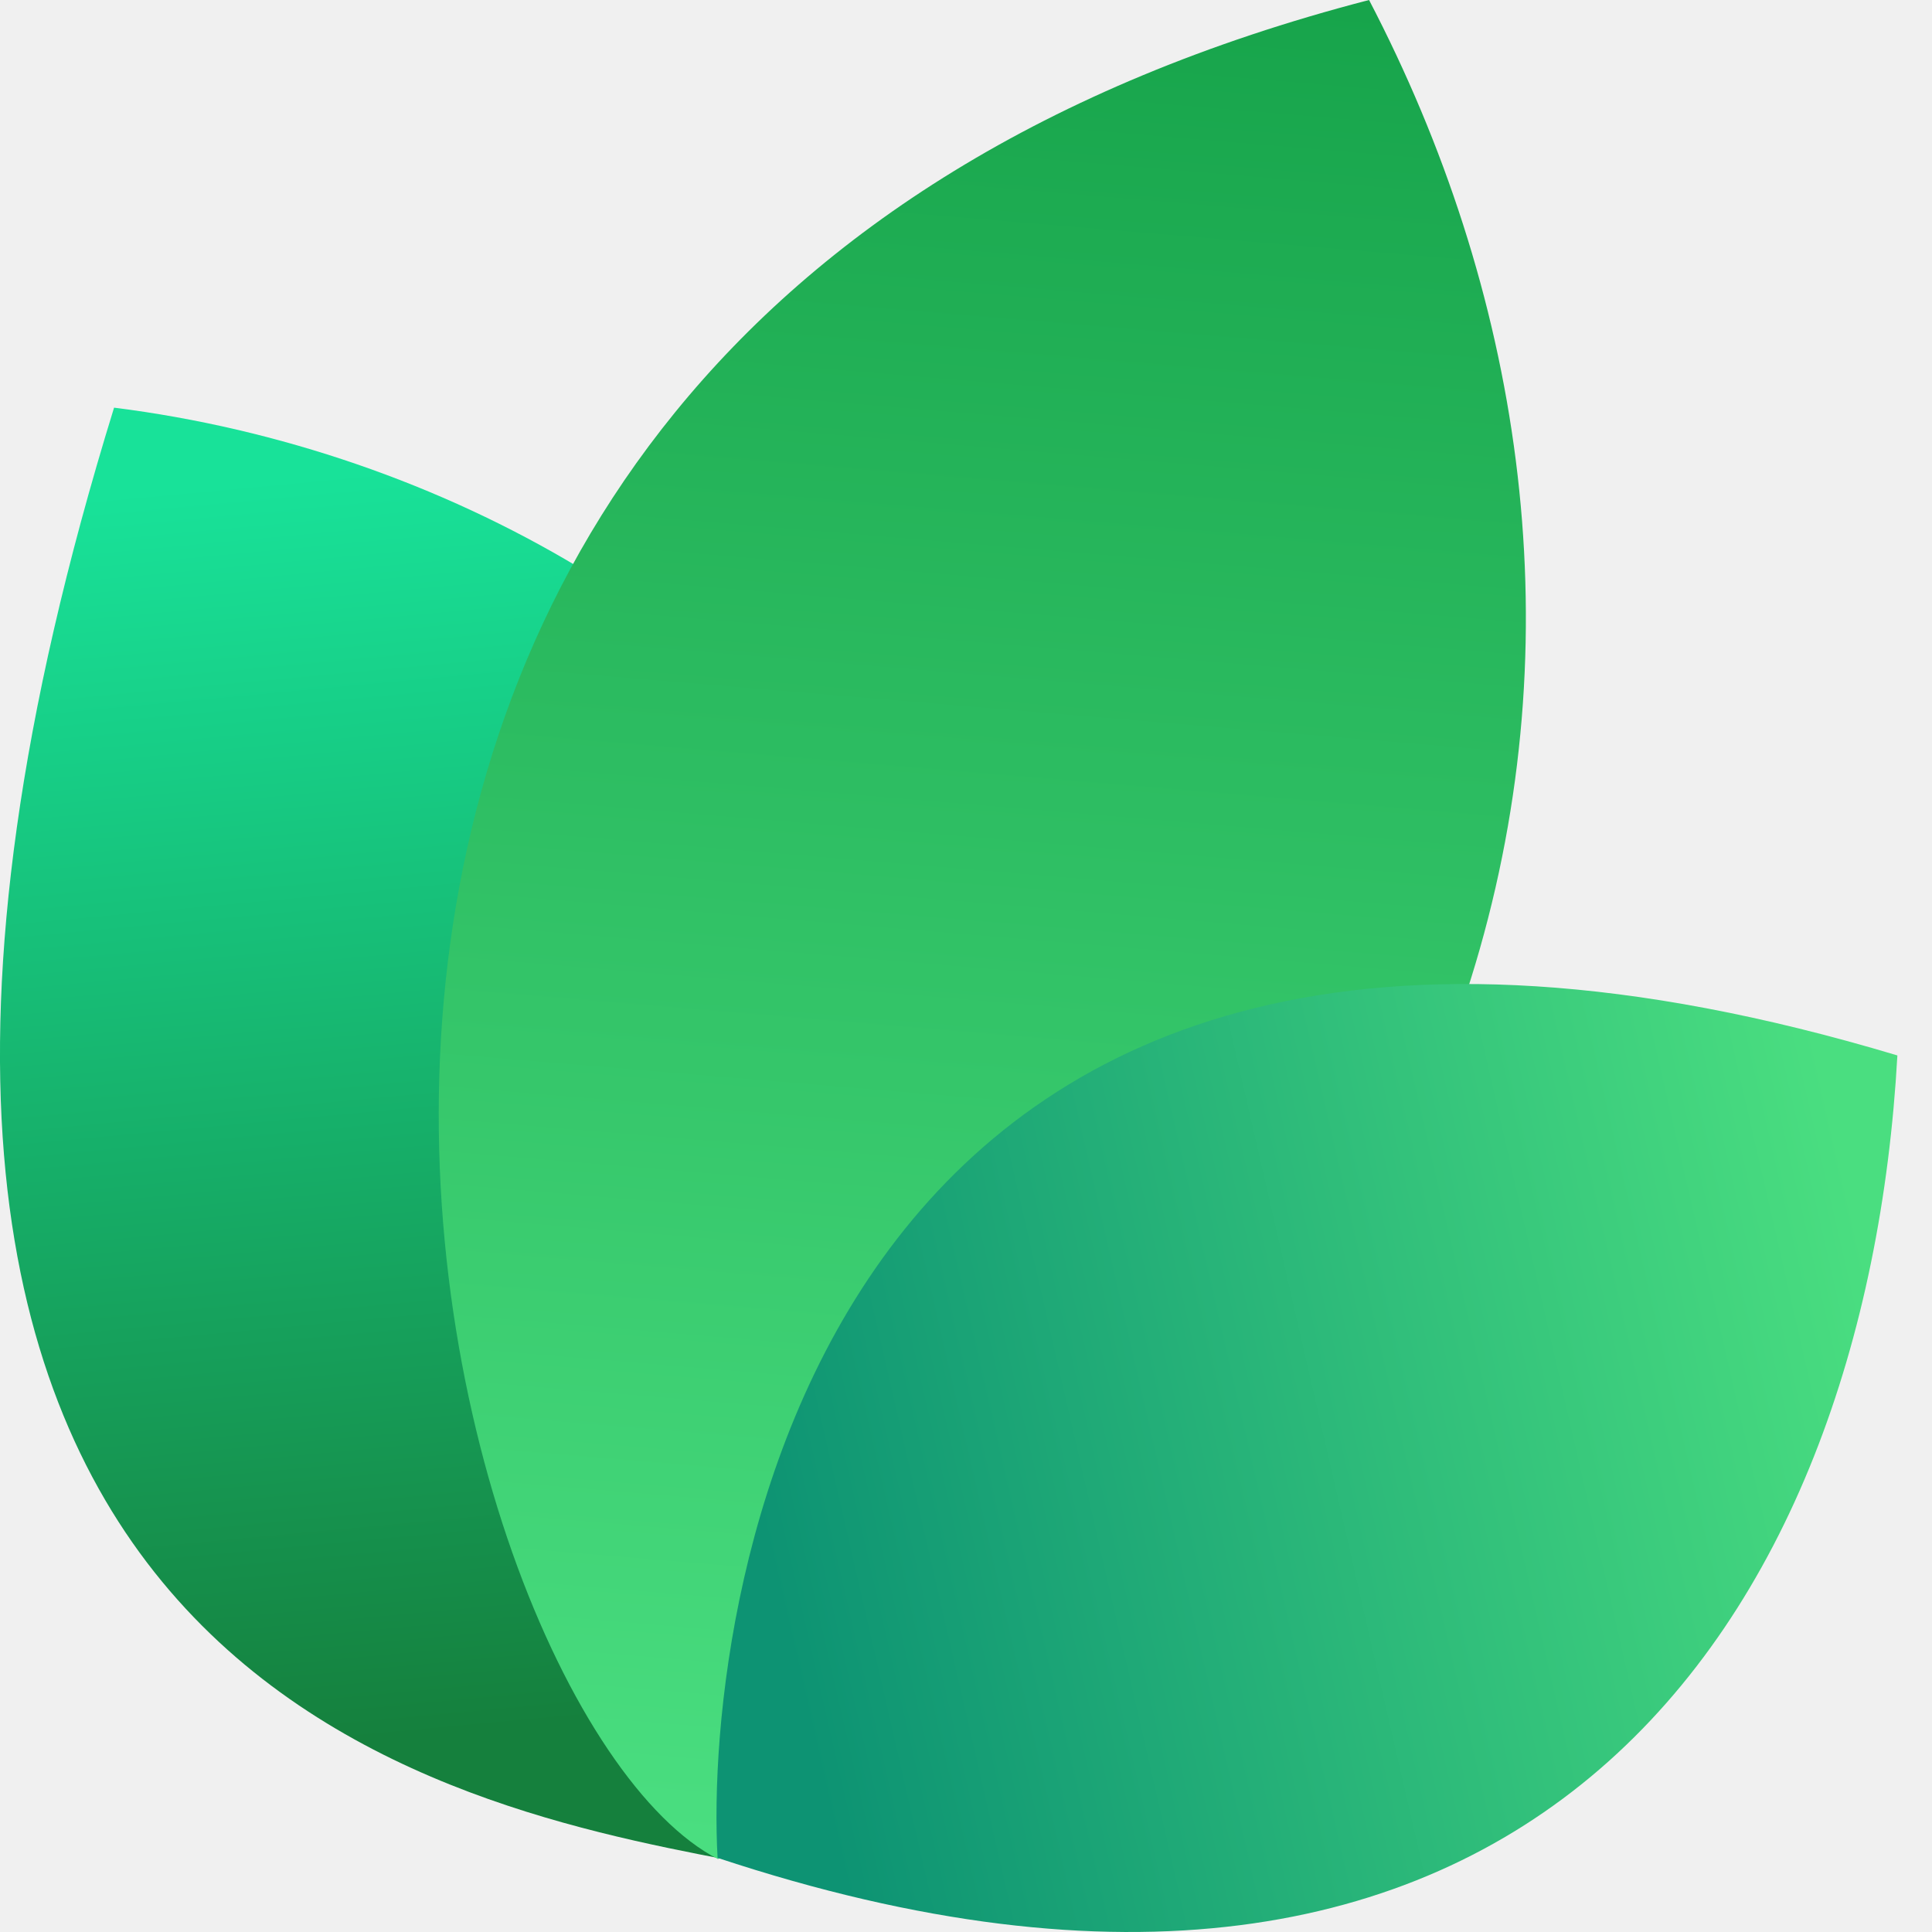
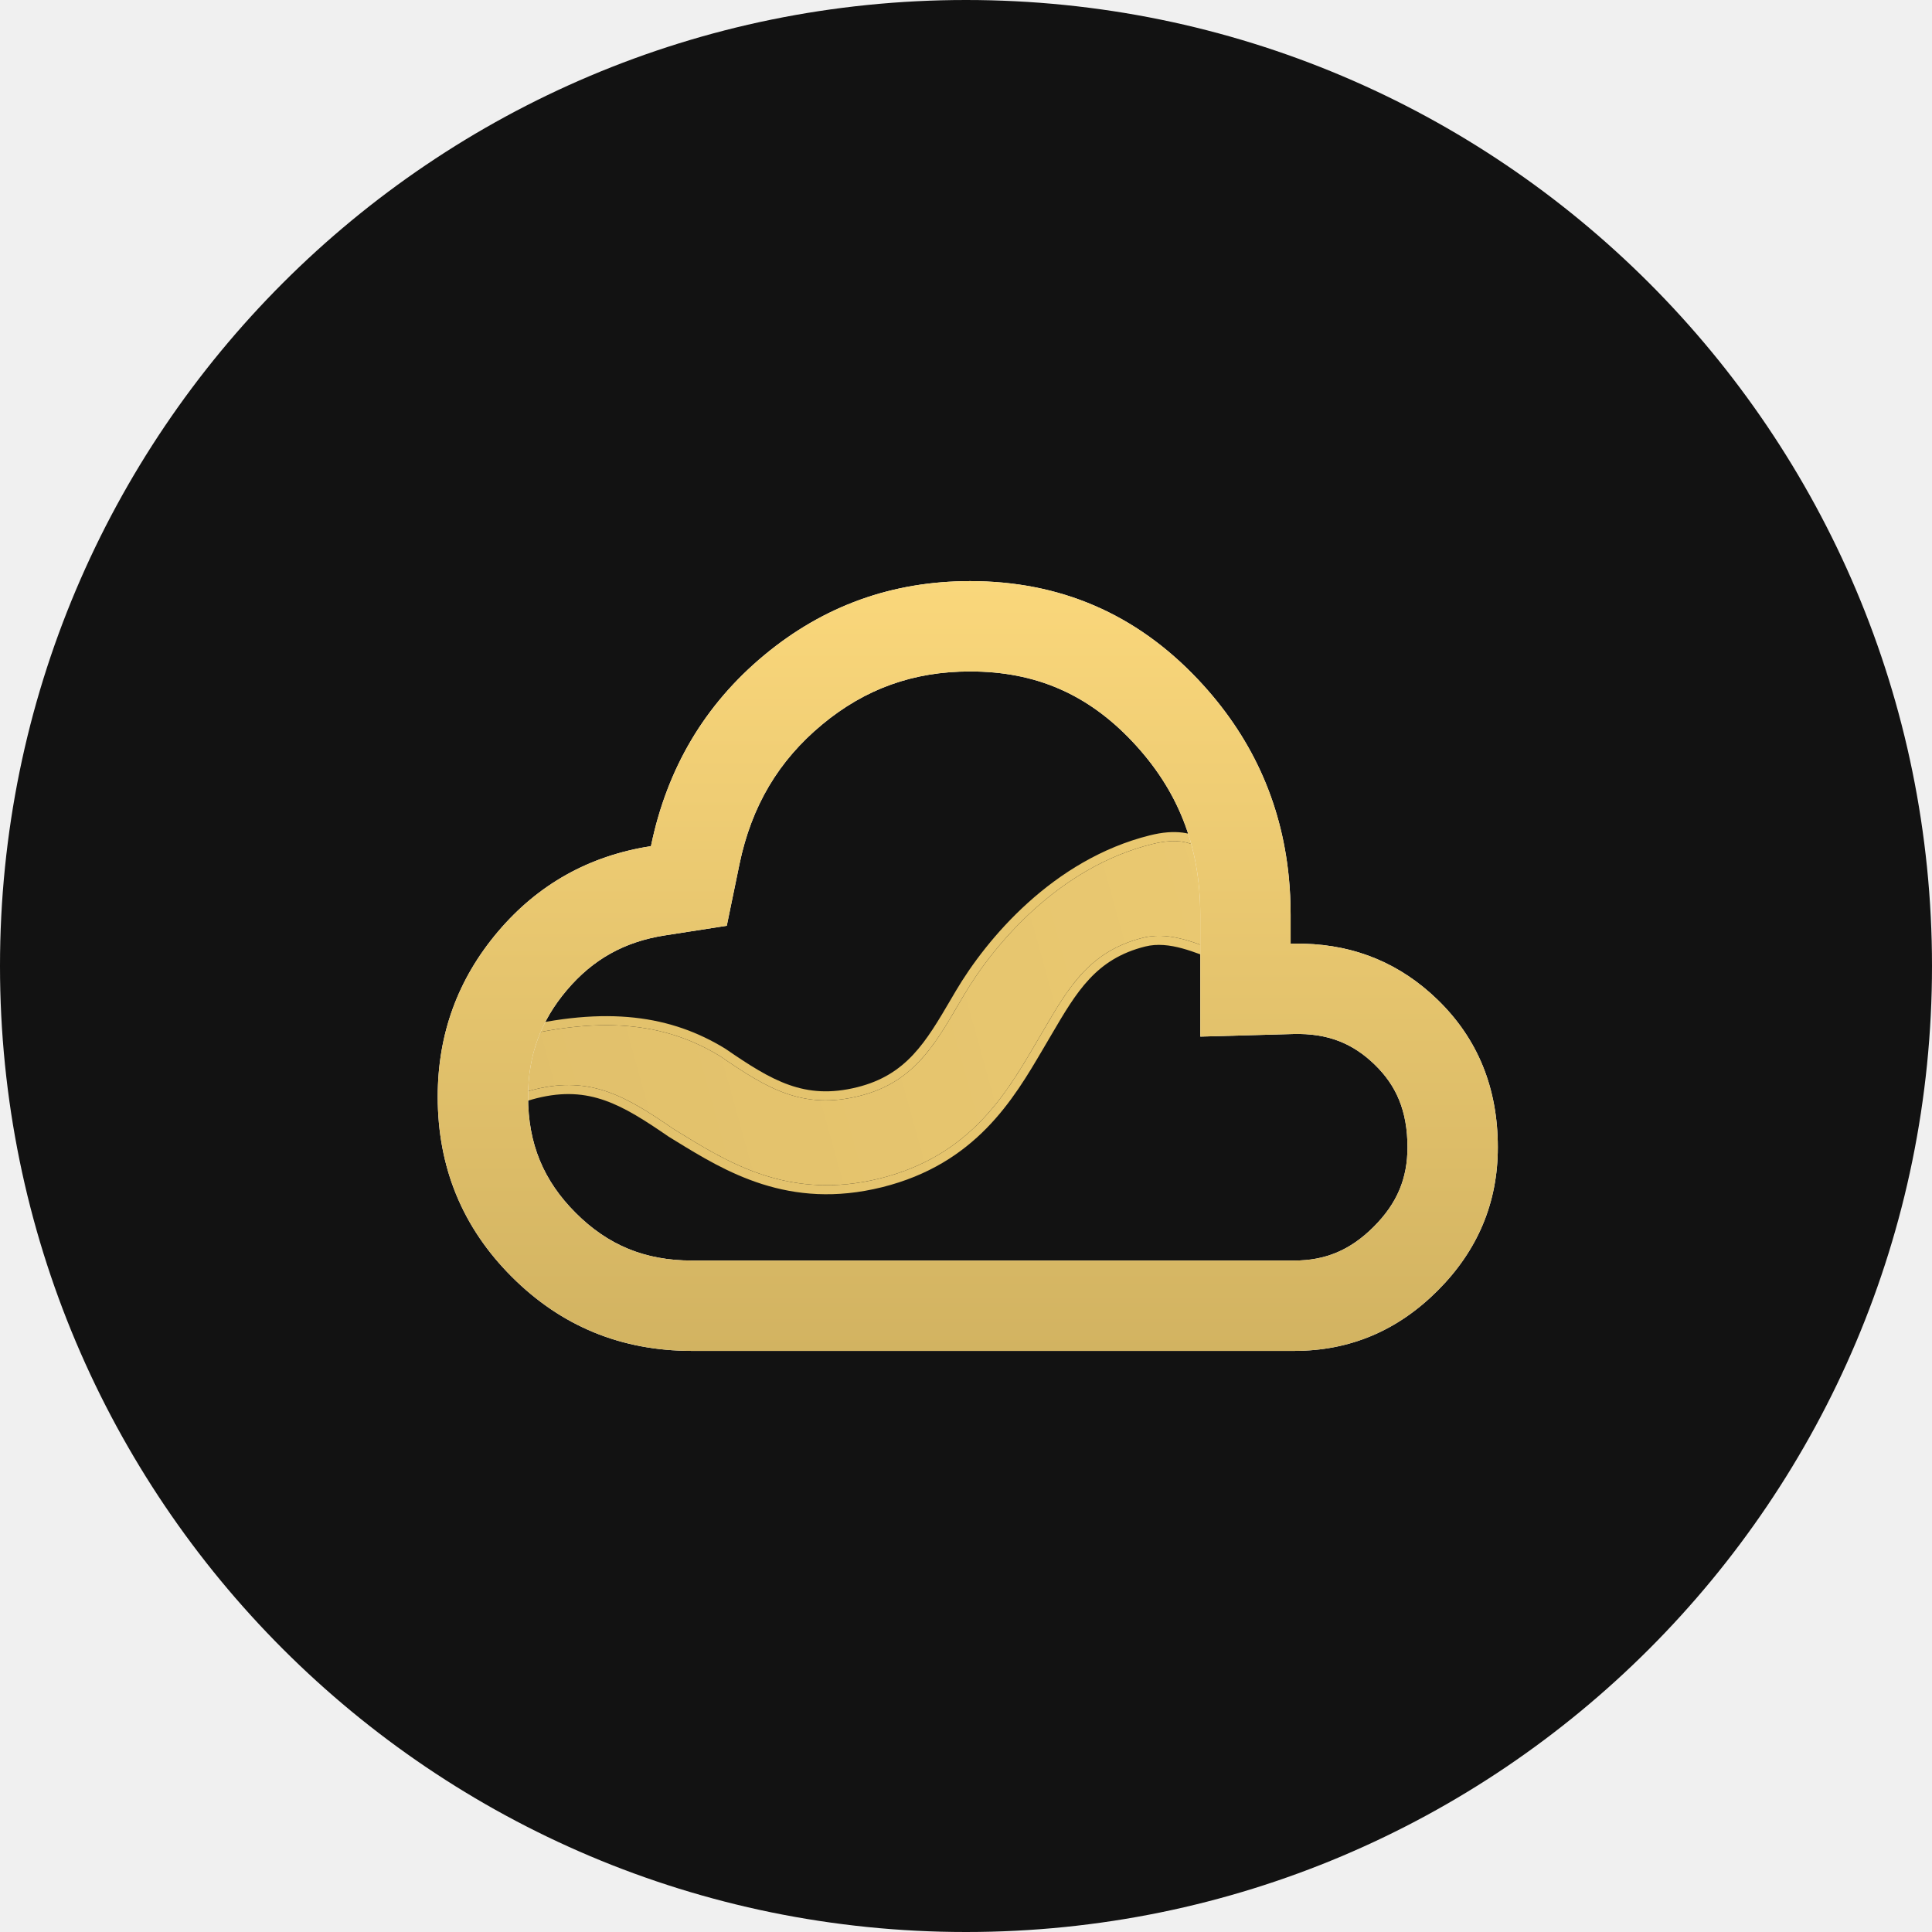
- <svg xmlns="http://www.w3.org/2000/svg" width="24" height="24" viewBox="0 0 24 24" fill="none">
-   <path d="M9.061 23.108C5.268 22.377 -3.391 20.627 1.417 5.064C9.634 6.099 16.973 14.064 9.061 23.108Z" fill="url(#paint0_linear_17557_2021)" />
-   <path d="M8.919 23.094C5.276 21.222 0.784 4.209 17.007 0C20.757 7.193 19.621 16.545 8.919 23.094Z" fill="url(#paint1_linear_17557_2021)" />
-   <path d="M8.914 23.079C8.735 19.882 10.159 9.085 23.57 13.111C23.181 20.123 18.984 26.418 8.914 23.079Z" fill="url(#paint2_linear_17557_2021)" />
+ <svg xmlns="http://www.w3.org/2000/svg" width="512" height="512" viewBox="0 0 512 512" fill="none">
+   <circle cx="256" cy="256" r="256" fill="#121212" />
+   <g clip-path="url(#clip0_3173_11)">
+     <path d="M334.276 257.159C319.226 260.911 346.671 265.664 334.276 257.159C320.799 248.916 330.021 217.535 305.298 223.699C280.575 229.864 263.399 250.24 255.377 263.836C248.154 276.075 242.804 286.691 227.754 290.443C212.704 294.195 203.268 288.424 190.872 279.919C177.395 271.675 161.085 268.856 136.362 275.02C111.639 281.184 102.148 290.444 94.125 304.041C86.902 316.28 81.552 326.895 66.502 330.648C51.452 334.4 42.016 328.628 29.621 320.123C16.144 311.88 -0.292 300.902 -25.015 307.067C-49.739 313.231 -59.104 330.649 -67.126 344.245C-74.35 356.485 -79.699 367.1 -94.75 370.852C-109.8 374.604 -119.236 368.833 -131.631 360.328C-145.108 352.084 -161.544 341.107 -186.267 347.271C-210.99 353.435 -220.356 370.854 -228.378 384.45C-235.601 396.689 -240.951 407.304 -256.002 411.057C-271.051 414.809 -280.488 409.038 -292.883 400.532C-306.36 392.289 -322.795 381.312 -347.519 387.476C-372.242 393.64 -381.608 411.058 -389.63 424.654C-396.853 436.894 -402.203 447.509 -417.253 451.261C-432.303 455.014 -441.739 449.242 -454.134 440.737C-467.611 432.493 -484.047 421.516 -508.771 427.68C-515.219 429.288 -518.435 434.727 -516.8 441.286C-515.166 447.838 -509.779 451.139 -503.323 449.53C-488.273 445.777 -478.837 451.549 -466.442 460.054C-452.965 468.297 -436.529 479.275 -411.806 473.111C-387.082 466.946 -377.717 449.528 -369.695 435.932C-362.471 423.693 -357.122 413.078 -342.071 409.325C-327.021 405.573 -317.585 411.344 -305.19 419.849C-291.713 428.093 -275.277 439.07 -250.554 432.906C-225.831 426.742 -216.465 409.324 -208.443 395.728C-201.22 383.488 -195.87 372.873 -180.819 369.121C-165.77 365.368 -156.333 371.14 -143.938 379.645C-130.461 387.888 -114.026 398.866 -89.302 392.701C-64.579 386.537 -55.213 369.119 -47.191 355.523C-39.968 343.283 -34.618 332.668 -19.568 328.916C-4.518 325.164 4.918 330.935 17.314 339.44C30.791 347.684 47.226 358.661 71.95 352.497C96.673 346.333 106.038 328.914 114.061 315.318C121.284 303.079 126.634 292.464 141.684 288.711C156.734 284.959 166.17 290.731 178.565 299.236C192.042 307.479 208.478 318.456 233.201 312.292C257.925 306.128 267.29 288.71 275.312 275.114C282.535 262.874 287.885 252.259 302.936 248.507C317.986 244.754 333.365 264.111 327.921 242.277C340.356 249.953 309.553 263.323 334.276 257.159C340.725 255.551 335.912 263.719 334.276 257.159C339.653 255.819 332.641 250.6 334.276 257.159Z" fill="url(#paint0_linear_3173_11)" />
+     <path fill-rule="evenodd" clip-rule="evenodd" d="M192.21 277.912L192.262 277.948C198.484 282.217 203.696 285.603 209.142 287.519C214.479 289.397 220.112 289.881 227.174 288.12C240.25 284.86 245.338 276.184 252.023 264.786C252.437 264.08 252.857 263.364 253.286 262.638C261.452 248.798 279.073 227.77 304.718 221.376C311.343 219.725 316.262 220.467 319.869 223.284C323.316 225.974 325.072 230.21 326.325 234.323C326.819 235.945 327.26 237.641 327.687 239.301L329.213 240.243C331.086 241.399 332.403 242.826 333.031 244.55C333.66 246.278 333.478 247.979 332.982 249.452C332.743 250.16 332.417 250.855 332.039 251.526C332.246 251.851 332.461 252.161 332.685 252.458C333.36 251.786 334.241 251.497 335.083 251.529C335.929 251.561 336.639 251.903 337.144 252.279C337.97 252.894 338.825 254.071 338.764 255.535C338.834 255.595 338.902 255.66 338.968 255.727C340.107 256.884 340.109 258.324 339.762 259.399C339.883 259.713 339.972 260.054 340.004 260.42C340.08 261.308 339.803 262.155 339.231 262.821C338.714 263.422 338.069 263.749 337.556 263.934C337.028 264.125 336.479 264.223 335.975 264.271C334.967 264.368 333.863 264.292 332.849 264.116C331.835 263.941 330.774 263.642 329.868 263.211C329.416 262.995 328.934 262.714 328.507 262.347C328.157 262.046 327.752 261.607 327.487 261.01C326.743 261.103 326.065 261.149 325.469 261.127C324.882 261.105 324.022 261.01 323.267 260.521C322.841 260.247 322.443 259.842 322.189 259.289C321.939 258.747 321.898 258.213 321.938 257.778C322.012 256.995 322.369 256.34 322.61 255.949C322.838 255.577 323.13 255.182 323.448 254.784C323.074 254.681 322.705 254.567 322.344 254.449C321.357 254.128 320.264 253.721 319.156 253.307C318.782 253.168 318.406 253.028 318.033 252.89C316.511 252.33 314.931 251.776 313.298 251.331C310.017 250.438 306.701 250.036 303.515 250.83C290.439 254.09 285.351 262.766 278.666 274.164C278.252 274.87 277.832 275.586 277.404 276.312C277.073 276.872 276.739 277.441 276.401 278.017C268.585 291.332 258.542 308.442 233.781 314.616C209.022 320.788 192.133 310.404 178.973 302.314C178.402 301.963 177.838 301.616 177.281 301.275L177.228 301.243L177.176 301.207C170.954 296.938 165.742 293.551 160.296 291.635C154.958 289.757 149.325 289.274 142.263 291.035C129.187 294.295 124.099 302.971 117.415 314.368C117.001 315.074 116.58 315.791 116.152 316.517C115.821 317.077 115.487 317.646 115.149 318.221C107.334 331.536 97.29 348.646 72.529 354.82C47.771 360.993 30.881 350.609 17.721 342.518C17.15 342.167 16.587 341.821 16.03 341.48L15.976 341.447L15.924 341.411C9.702 337.142 4.49 333.756 -0.956 331.84C-6.294 329.962 -11.927 329.478 -18.988 331.239C-32.064 334.499 -37.153 343.175 -43.837 354.573C-44.251 355.279 -44.671 355.995 -45.1 356.721C-45.431 357.282 -45.764 357.85 -46.102 358.426C-53.918 371.741 -63.962 388.851 -88.723 395.025C-113.481 401.198 -130.371 390.813 -143.531 382.723C-144.101 382.372 -144.665 382.025 -145.222 381.685L-145.276 381.652L-145.328 381.616C-151.55 377.347 -156.762 373.96 -162.208 372.044C-167.545 370.166 -173.178 369.683 -180.24 371.444C-193.316 374.704 -198.404 383.38 -205.089 394.777C-205.503 395.483 -205.923 396.2 -206.352 396.926C-206.682 397.486 -207.016 398.055 -207.354 398.63C-215.17 411.945 -225.214 429.056 -249.975 435.229C-274.733 441.402 -291.623 431.018 -304.782 422.927C-305.353 422.576 -305.917 422.23 -306.474 421.889L-306.528 421.856L-306.58 421.821C-312.802 417.551 -318.014 414.165 -323.459 412.249C-328.797 410.371 -334.43 409.888 -341.492 411.648C-354.568 414.908 -359.656 423.584 -366.341 434.982C-366.755 435.688 -367.175 436.404 -367.603 437.131C-367.934 437.691 -368.268 438.259 -368.606 438.835C-376.421 452.15 -386.465 469.26 -411.226 475.434C-435.984 481.607 -452.874 471.223 -466.034 463.132C-466.605 462.781 -467.168 462.434 -467.725 462.094L-467.779 462.061L-467.831 462.025C-474.053 457.756 -479.265 454.369 -484.711 452.453C-490.049 450.575 -495.682 450.092 -502.744 451.853C-506.527 452.796 -510.174 452.332 -513.154 450.508C-516.127 448.689 -518.21 445.657 -519.153 441.873C-520.097 438.085 -519.68 434.428 -517.908 431.427C-516.131 428.419 -513.129 426.299 -509.35 425.357C-484.592 419.184 -467.702 429.568 -454.542 437.659C-453.971 438.01 -453.408 438.356 -452.851 438.697L-452.797 438.73L-452.745 438.766C-446.523 443.035 -441.311 446.422 -435.865 448.338C-430.528 450.215 -424.895 450.699 -417.833 448.938C-404.757 445.678 -399.668 437.002 -392.984 425.604C-392.57 424.898 -392.15 424.182 -391.721 423.456C-391.39 422.896 -391.057 422.327 -390.719 421.751C-382.903 408.436 -372.859 391.326 -348.098 385.153C-323.34 378.98 -306.45 389.364 -293.29 397.455C-292.72 397.805 -292.156 398.152 -291.599 398.493L-291.545 398.526L-291.493 398.561C-285.271 402.831 -280.059 406.217 -274.613 408.133C-269.276 410.011 -263.643 410.494 -256.581 408.733C-243.505 405.473 -238.417 396.797 -231.732 385.4C-231.318 384.694 -230.898 383.977 -230.469 383.251C-230.139 382.691 -229.805 382.122 -229.467 381.547C-221.651 368.232 -211.608 351.122 -186.846 344.948C-162.088 338.775 -145.198 349.159 -132.039 357.25C-131.468 357.601 -130.904 357.947 -130.347 358.288L-130.293 358.321L-130.242 358.357C-124.019 362.626 -118.807 366.012 -113.362 367.928C-108.024 369.806 -102.391 370.29 -95.329 368.529C-82.253 365.269 -77.165 356.593 -70.48 345.195C-70.066 344.489 -69.646 343.773 -69.218 343.047C-68.887 342.487 -68.553 341.918 -68.215 341.342C-60.4 328.027 -50.356 310.917 -25.595 304.743C-0.837 298.571 16.053 308.955 29.213 317.045C29.784 317.396 30.347 317.743 30.904 318.083L30.958 318.116L31.01 318.152C37.232 322.421 42.444 325.808 47.89 327.724C53.228 329.602 58.861 330.085 65.923 328.324C78.998 325.064 84.087 316.388 90.771 304.991C91.185 304.285 91.606 303.568 92.034 302.842C96.141 295.881 100.717 289.874 107.536 284.828C114.338 279.794 123.218 275.829 135.783 272.697C160.989 266.412 178.003 269.222 192.156 277.879L192.21 277.912ZM-389.63 424.654C-390.085 425.425 -390.532 426.19 -390.976 426.947C-397.565 438.204 -403.151 447.745 -417.253 451.261C-432.303 455.014 -441.739 449.242 -454.134 440.737C-454.668 440.411 -455.206 440.08 -455.748 439.747C-468.925 431.652 -485.025 421.76 -508.771 427.68C-515.219 429.288 -518.435 434.727 -516.8 441.286C-515.166 447.838 -509.779 451.139 -503.323 449.53C-488.273 445.777 -478.837 451.549 -466.442 460.054C-465.908 460.38 -465.371 460.71 -464.828 461.044C-451.651 469.139 -435.551 479.031 -411.806 473.111C-388.058 467.189 -378.48 450.885 -370.651 437.558C-370.33 437.011 -370.011 436.468 -369.695 435.932C-369.24 435.161 -368.792 434.396 -368.349 433.64C-361.759 422.382 -356.173 412.841 -342.071 409.325C-327.021 405.573 -317.585 411.344 -305.19 419.849C-304.657 420.175 -304.119 420.506 -303.576 420.839C-290.399 428.935 -274.299 438.826 -250.554 432.906C-226.806 426.985 -217.228 410.68 -209.399 397.353C-209.078 396.806 -208.759 396.264 -208.443 395.728C-207.988 394.956 -207.54 394.192 -207.097 393.435C-200.507 382.178 -194.922 372.637 -180.819 369.121C-165.77 365.368 -156.333 371.14 -143.938 379.645C-143.405 379.971 -142.867 380.301 -142.324 380.635C-129.148 388.73 -113.047 398.622 -89.302 392.701C-65.554 386.78 -55.976 370.476 -48.148 357.149C-47.826 356.602 -47.507 356.059 -47.191 355.523C-46.736 354.752 -46.288 353.987 -45.845 353.23C-39.255 341.973 -33.67 332.432 -19.568 328.916C-4.518 325.164 4.918 330.935 17.314 339.44C17.847 339.766 18.384 340.097 18.927 340.43C32.104 348.526 48.205 358.417 71.95 352.497C95.698 346.576 105.275 330.271 113.104 316.944C113.426 316.397 113.744 315.855 114.061 315.318C114.516 314.547 114.963 313.783 115.406 313.026C121.996 301.769 127.582 292.227 141.684 288.711C156.734 284.959 166.17 290.731 178.565 299.236C179.099 299.562 179.636 299.892 180.179 300.226C193.356 308.321 209.456 318.213 233.201 312.292C256.949 306.371 266.527 290.067 274.356 276.74C274.677 276.193 274.996 275.65 275.312 275.114C275.767 274.343 276.215 273.578 276.658 272.822C283.248 261.564 288.833 252.023 302.936 248.507C309.068 246.978 315.256 249.286 320.067 251.081C322.04 251.817 323.782 252.467 325.193 252.73C325.948 252.87 326.608 252.9 327.158 252.774C328.025 252.575 328.62 251.988 328.885 250.835C328.995 251.058 329.107 251.278 329.222 251.495C328.726 252.221 328.172 252.923 327.62 253.586C327.248 254.032 326.878 254.46 326.527 254.865C326.415 254.995 326.304 255.123 326.197 255.248C324.086 257.698 322.973 259.204 327.412 258.605C328.387 258.473 329.629 258.24 331.188 257.893C331.424 257.84 331.667 257.785 331.918 257.727C332.641 257.56 333.426 257.371 334.276 257.159C333.42 256.635 332.655 256.018 331.968 255.323C331.95 255.305 331.932 255.287 331.914 255.269C331.814 255.166 331.715 255.062 331.617 254.955C331.256 254.561 330.917 254.144 330.597 253.707C330.517 253.597 330.438 253.486 330.36 253.374C329.948 252.78 329.571 252.152 329.222 251.495C329.809 250.637 330.313 249.745 330.635 248.845C331.391 246.734 331.14 244.581 328.582 242.72C328.376 242.57 328.156 242.423 327.921 242.277C328.984 246.541 329.253 249.234 328.885 250.835C328.571 250.194 328.281 249.529 328.01 248.846C327.247 246.918 326.637 244.844 326.074 242.738C325.851 241.902 325.635 241.061 325.419 240.222C325.181 239.294 324.943 238.368 324.697 237.455C322.213 228.248 318.872 220.315 305.298 223.699C280.575 229.864 263.399 250.24 255.377 263.836C254.922 264.607 254.474 265.372 254.031 266.128C247.441 277.386 241.856 286.927 227.754 290.443C212.704 294.195 203.268 288.424 190.872 279.919C177.395 271.675 161.085 268.856 136.362 275.02C111.639 281.184 102.148 290.444 94.125 304.041C93.67 304.812 93.223 305.576 92.779 306.333C86.19 317.59 80.604 327.131 66.502 330.648C51.452 334.4 42.016 328.628 29.621 320.123C29.087 319.797 28.549 319.467 28.007 319.133C14.83 311.038 -1.27 301.146 -25.015 307.067C-48.763 312.988 -58.341 329.292 -66.17 342.619C-66.492 343.166 -66.81 343.709 -67.126 344.245C-67.582 345.016 -68.029 345.781 -68.472 346.538C-75.062 357.795 -80.647 367.336 -94.75 370.852C-109.8 374.604 -119.236 368.833 -131.631 360.328C-132.164 360.002 -132.702 359.671 -133.245 359.338C-146.422 351.242 -162.522 341.351 -186.267 347.271C-210.015 353.192 -219.593 369.497 -227.422 382.824C-227.743 383.371 -228.062 383.913 -228.378 384.45C-228.833 385.221 -229.281 385.985 -229.724 386.742C-236.314 397.999 -241.899 407.541 -256.002 411.057C-271.051 414.809 -280.488 409.038 -292.883 400.532C-293.416 400.206 -293.954 399.876 -294.497 399.542C-307.673 391.447 -323.774 381.555 -347.519 387.476C-371.267 393.397 -380.845 409.701 -388.673 423.028C-388.995 423.576 -389.313 424.118 -389.63 424.654Z" fill="url(#paint1_linear_3173_11)" />
+   </g>
+   <path fill-rule="evenodd" clip-rule="evenodd" d="M192.604 245.335L176.194 247.893C165.442 249.568 157.12 254.25 150.229 262.382C143.287 270.573 139.944 279.654 139.944 290.639C139.944 303.102 144.025 312.896 152.565 321.435C161.104 329.975 170.898 334.056 183.362 334.056H342.986C351.147 334.056 357.77 331.383 364.046 325.107C370.322 318.831 372.995 312.208 372.995 304.047C372.995 294.324 369.985 287.634 364.306 282.126C358.471 276.466 351.811 273.775 342.693 274.028L318.085 274.712V242.432C318.085 224.17 312.153 209.281 300.042 196.462C288.171 183.898 274.351 177.944 257.108 177.944C242.004 177.944 229.233 182.564 217.82 192.048C206.378 201.557 199.152 213.576 195.957 229.07L192.604 245.335ZM341.535 232.327C339.542 212.343 331.512 194.907 317.446 180.019C301.058 162.673 280.945 154 257.108 154C236.463 154 218.266 160.545 202.516 173.634C186.767 186.723 176.764 203.59 172.507 224.235C156.119 226.789 142.604 234.344 131.962 246.901C121.321 259.459 116 274.038 116 290.639C116 309.368 122.545 325.277 135.634 338.366C148.723 351.455 164.632 358 183.362 358H342.986C357.671 358 370.335 352.679 380.977 342.038C391.618 331.396 396.939 318.732 396.939 304.047C396.939 288.297 391.618 275.261 380.977 264.939C371.178 255.434 359.394 250.486 345.625 250.094C344.441 250.06 343.242 250.06 342.028 250.094V242.432C342.028 238.994 341.864 235.626 341.535 232.327Z" fill="white" />
+   <path fill-rule="evenodd" clip-rule="evenodd" d="M192.604 245.335L176.194 247.893C165.442 249.568 157.12 254.25 150.229 262.382C143.287 270.573 139.944 279.654 139.944 290.639C139.944 303.102 144.025 312.896 152.565 321.435C161.104 329.975 170.898 334.056 183.362 334.056H342.986C351.147 334.056 357.77 331.383 364.046 325.107C370.322 318.831 372.995 312.208 372.995 304.047C372.995 294.324 369.985 287.634 364.306 282.126C358.471 276.466 351.811 273.775 342.693 274.028L318.085 274.712V242.432C318.085 224.17 312.153 209.281 300.042 196.462C288.171 183.898 274.351 177.944 257.108 177.944C242.004 177.944 229.233 182.564 217.82 192.048C206.378 201.557 199.152 213.576 195.957 229.07L192.604 245.335ZM341.535 232.327C339.542 212.343 331.512 194.907 317.446 180.019C301.058 162.673 280.945 154 257.108 154C236.463 154 218.266 160.545 202.516 173.634C186.767 186.723 176.764 203.59 172.507 224.235C156.119 226.789 142.604 234.344 131.962 246.901C121.321 259.459 116 274.038 116 290.639C116 309.368 122.545 325.277 135.634 338.366C148.723 351.455 164.632 358 183.362 358H342.986C357.671 358 370.335 352.679 380.977 342.038C391.618 331.396 396.939 318.732 396.939 304.047C396.939 288.297 391.618 275.261 380.977 264.939C371.178 255.434 359.394 250.486 345.625 250.094C344.441 250.06 343.242 250.06 342.028 250.094V242.432C342.028 238.994 341.864 235.626 341.535 232.327Z" fill="url(#paint2_linear_3173_11)" />
  <defs>
-     <linearGradient id="paint0_linear_17557_2021" x1="3.776" y1="5.916" x2="5.232" y2="21.559" gradientUnits="userSpaceOnUse">
-       <stop stop-color="#18E299" />
-       <stop offset="1" stop-color="#15803D" />
+     <linearGradient id="paint0_linear_3173_11" x1="134.282" y1="282.913" x2="327.055" y2="229.499" gradientUnits="userSpaceOnUse">
+       <stop stop-color="#E1C06B" />
+       <stop offset="1" stop-color="#EAC971" />
    </linearGradient>
-     <linearGradient id="paint1_linear_17557_2021" x1="12.171" y1="-0.718" x2="10.19" y2="22.983" gradientUnits="userSpaceOnUse">
-       <stop stop-color="#16A34A" />
-       <stop offset="1" stop-color="#4ADE80" />
+     <linearGradient id="paint1_linear_3173_11" x1="134.282" y1="282.913" x2="327.055" y2="229.499" gradientUnits="userSpaceOnUse">
+       <stop stop-color="#E1C06B" />
+       <stop offset="1" stop-color="#EAC971" />
    </linearGradient>
-     <linearGradient id="paint2_linear_17557_2021" x1="23.133" y1="15.353" x2="9.338" y2="18.52" gradientUnits="userSpaceOnUse">
-       <stop stop-color="#4ADE80" />
-       <stop offset="1" stop-color="#0D9373" />
+     <linearGradient id="paint2_linear_3173_11" x1="256.47" y1="154" x2="256.47" y2="358" gradientUnits="userSpaceOnUse">
+       <stop stop-color="#FAD77B" />
+       <stop offset="1" stop-color="#D2B361" />
    </linearGradient>
+     <clipPath id="clip0_3173_11">
+       <rect width="202.913" height="96.673" fill="white" transform="translate(128.303 256.557) rotate(-14)" />
+     </clipPath>
  </defs>
</svg>
